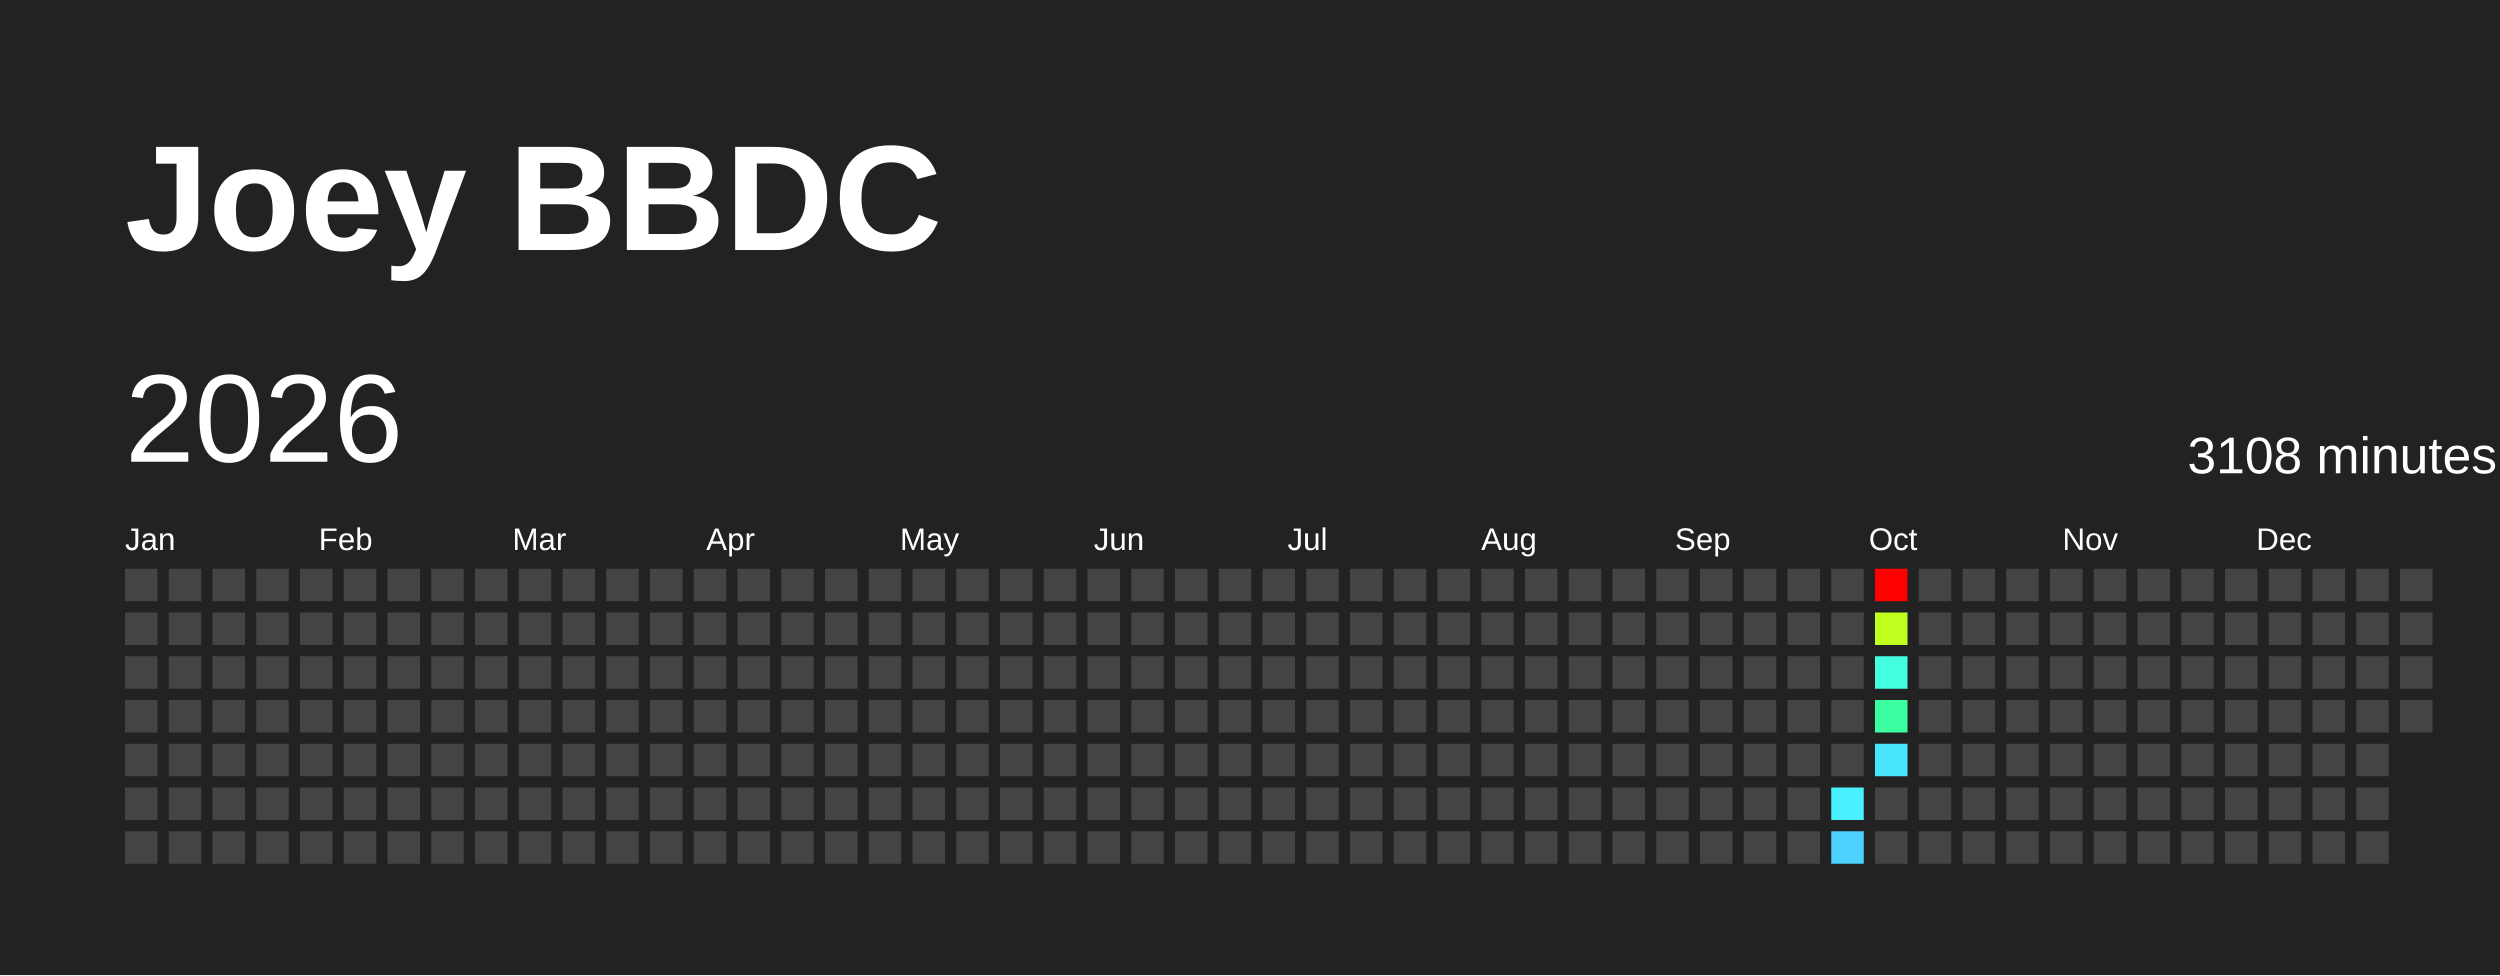
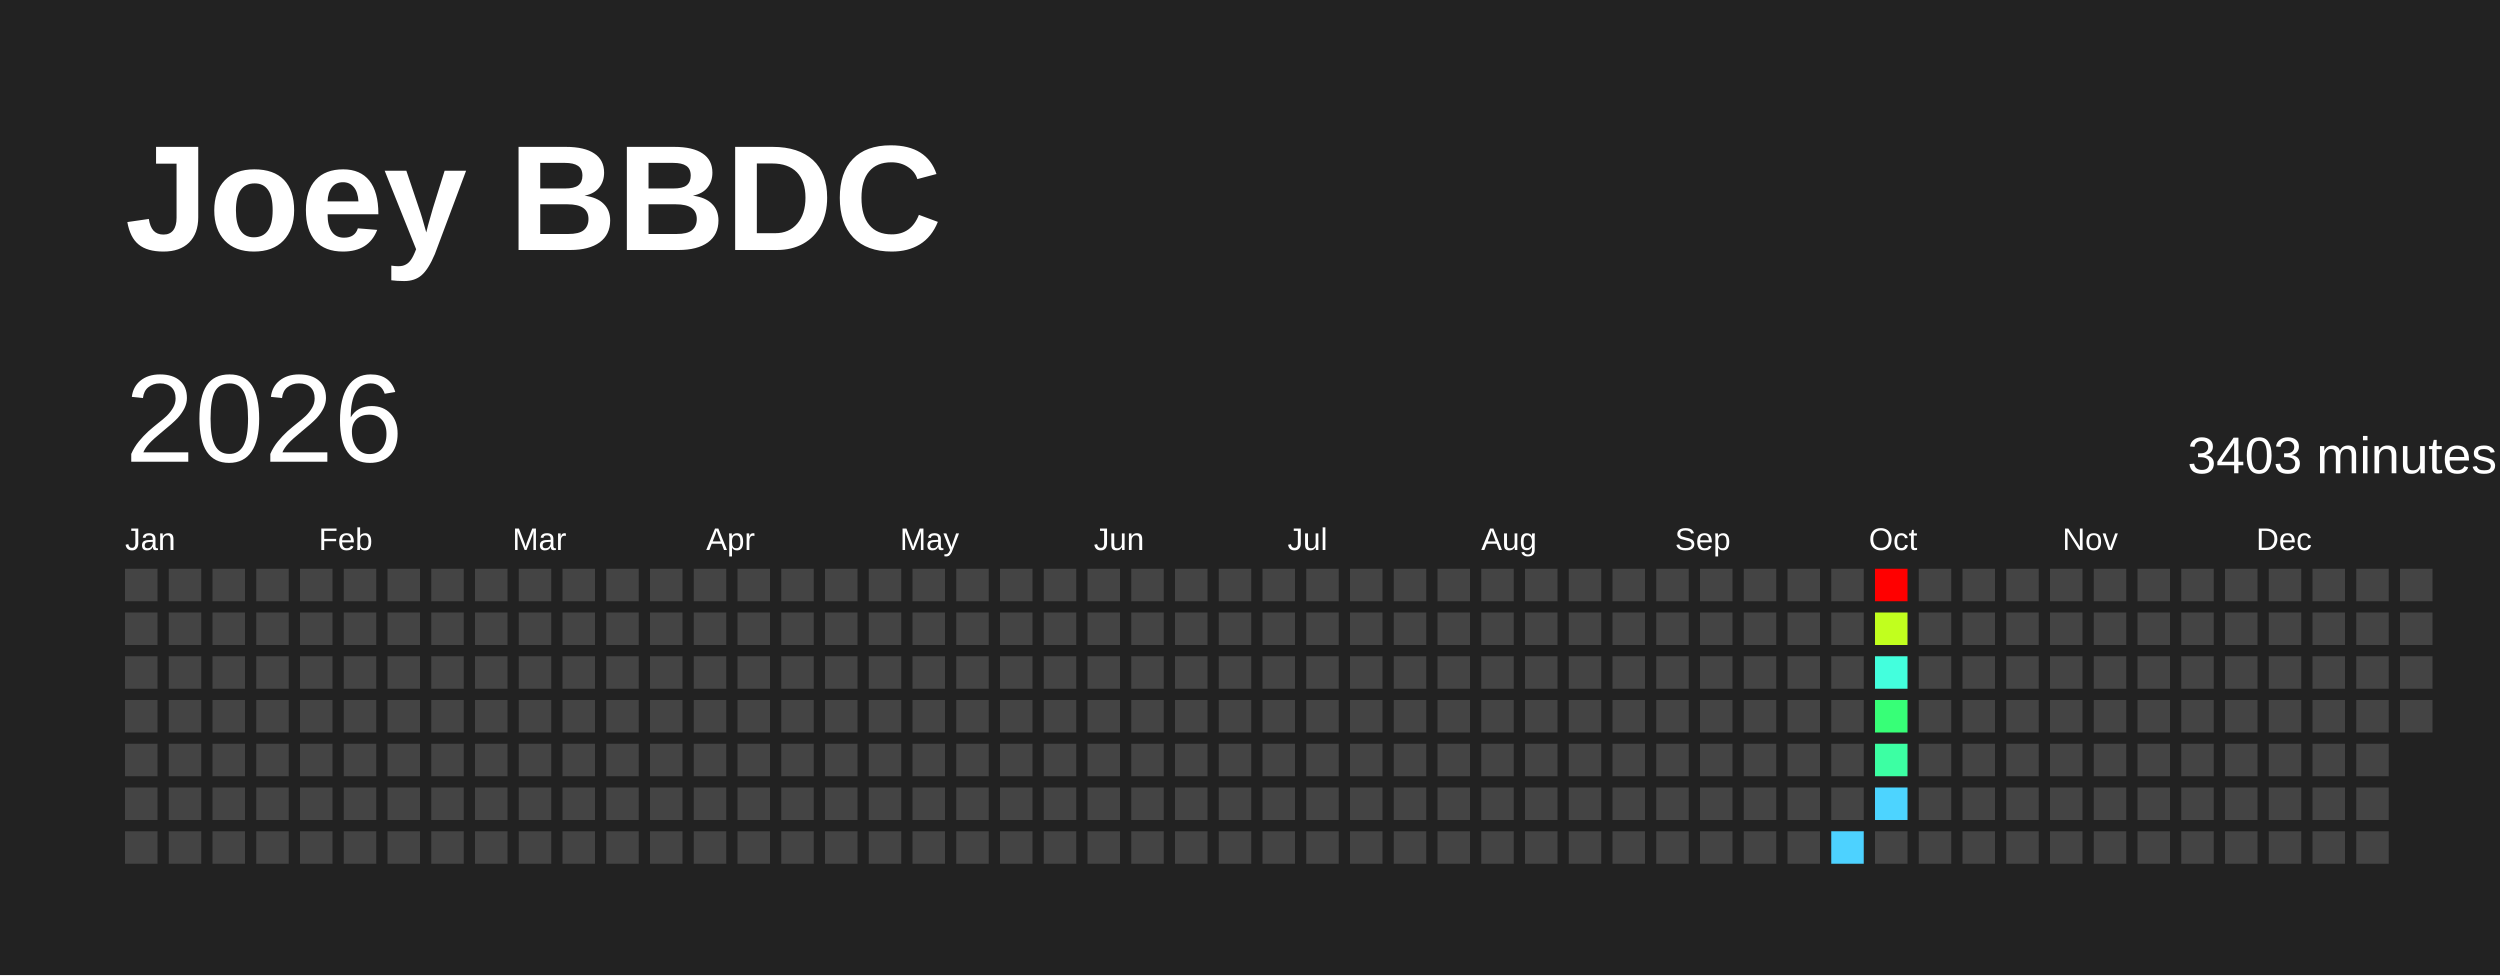
<svg xmlns="http://www.w3.org/2000/svg" baseProfile="full" height="78mm" version="1.1" viewBox="0,0,200,78" width="200mm">
  <defs />
  <rect fill="#222222" height="78" width="200" x="0" y="0" />
  <text fill="#FFFFFF" style="font-size:12px; font-family:Arial; font-weight:bold;" x="10" y="20">Joey BBDC</text>
  <text dominant-baseline="hanging" fill="#FFFFFF" style="font-size:10.0px; font-family:Arial;" x="10" y="30">2026</text>
-   <text dominant-baseline="hanging" fill="#FFFFFF" style="font-size:4.125px; font-family:Arial;" x="175" y="35">3108 minutes</text>
+   <text dominant-baseline="hanging" fill="#FFFFFF" style="font-size:4.125px; font-family:Arial;" x="175" y="35">3403 minutes</text>
  <text fill="#FFFFFF" style="font-size:2.5px; font-family:Arial" x="10.0" y="44">Jan</text>
  <text fill="#FFFFFF" style="font-size:2.5px; font-family:Arial" x="25.5" y="44">Feb</text>
  <text fill="#FFFFFF" style="font-size:2.5px; font-family:Arial" x="41.0" y="44">Mar</text>
  <text fill="#FFFFFF" style="font-size:2.5px; font-family:Arial" x="56.5" y="44">Apr</text>
  <text fill="#FFFFFF" style="font-size:2.5px; font-family:Arial" x="72.0" y="44">May</text>
  <text fill="#FFFFFF" style="font-size:2.5px; font-family:Arial" x="87.5" y="44">Jun</text>
  <text fill="#FFFFFF" style="font-size:2.5px; font-family:Arial" x="103.0" y="44">Jul</text>
  <text fill="#FFFFFF" style="font-size:2.5px; font-family:Arial" x="118.5" y="44">Aug</text>
  <text fill="#FFFFFF" style="font-size:2.5px; font-family:Arial" x="134.0" y="44">Sep</text>
  <text fill="#FFFFFF" style="font-size:2.5px; font-family:Arial" x="149.5" y="44">Oct</text>
  <text fill="#FFFFFF" style="font-size:2.5px; font-family:Arial" x="165.0" y="44">Nov</text>
  <text fill="#FFFFFF" style="font-size:2.5px; font-family:Arial" x="180.5" y="44">Dec</text>
  <rect fill="#444444" height="2.6" width="2.6" x="10.0" y="45.5" />
  <rect fill="#444444" height="2.6" width="2.6" x="10.0" y="49.0" />
  <rect fill="#444444" height="2.6" width="2.6" x="10.0" y="52.5" />
  <rect fill="#444444" height="2.6" width="2.6" x="10.0" y="56.0" />
  <rect fill="#444444" height="2.6" width="2.6" x="10.0" y="59.5" />
  <rect fill="#444444" height="2.6" width="2.6" x="10.0" y="63.0" />
  <rect fill="#444444" height="2.6" width="2.6" x="10.0" y="66.5" />
  <rect fill="#444444" height="2.6" width="2.6" x="13.5" y="45.5" />
  <rect fill="#444444" height="2.6" width="2.6" x="13.5" y="49.0" />
  <rect fill="#444444" height="2.6" width="2.6" x="13.5" y="52.5" />
  <rect fill="#444444" height="2.6" width="2.6" x="13.5" y="56.0" />
  <rect fill="#444444" height="2.6" width="2.6" x="13.5" y="59.5" />
  <rect fill="#444444" height="2.6" width="2.6" x="13.5" y="63.0" />
  <rect fill="#444444" height="2.6" width="2.6" x="13.5" y="66.5" />
  <rect fill="#444444" height="2.6" width="2.6" x="17.0" y="45.5" />
  <rect fill="#444444" height="2.6" width="2.6" x="17.0" y="49.0" />
  <rect fill="#444444" height="2.6" width="2.6" x="17.0" y="52.5" />
  <rect fill="#444444" height="2.6" width="2.6" x="17.0" y="56.0" />
  <rect fill="#444444" height="2.6" width="2.6" x="17.0" y="59.5" />
  <rect fill="#444444" height="2.6" width="2.6" x="17.0" y="63.0" />
  <rect fill="#444444" height="2.6" width="2.6" x="17.0" y="66.5" />
  <rect fill="#444444" height="2.6" width="2.6" x="20.5" y="45.5" />
  <rect fill="#444444" height="2.6" width="2.6" x="20.5" y="49.0" />
  <rect fill="#444444" height="2.6" width="2.6" x="20.5" y="52.5" />
  <rect fill="#444444" height="2.6" width="2.6" x="20.5" y="56.0" />
  <rect fill="#444444" height="2.6" width="2.6" x="20.5" y="59.5" />
  <rect fill="#444444" height="2.6" width="2.6" x="20.5" y="63.0" />
  <rect fill="#444444" height="2.6" width="2.6" x="20.5" y="66.5" />
  <rect fill="#444444" height="2.6" width="2.6" x="24.0" y="45.5" />
  <rect fill="#444444" height="2.6" width="2.6" x="24.0" y="49.0" />
  <rect fill="#444444" height="2.6" width="2.6" x="24.0" y="52.5" />
  <rect fill="#444444" height="2.6" width="2.6" x="24.0" y="56.0" />
  <rect fill="#444444" height="2.6" width="2.6" x="24.0" y="59.5" />
  <rect fill="#444444" height="2.6" width="2.6" x="24.0" y="63.0" />
  <rect fill="#444444" height="2.6" width="2.6" x="24.0" y="66.5" />
  <rect fill="#444444" height="2.6" width="2.6" x="27.5" y="45.5" />
  <rect fill="#444444" height="2.6" width="2.6" x="27.5" y="49.0" />
  <rect fill="#444444" height="2.6" width="2.6" x="27.5" y="52.5" />
  <rect fill="#444444" height="2.6" width="2.6" x="27.5" y="56.0" />
  <rect fill="#444444" height="2.6" width="2.6" x="27.5" y="59.5" />
  <rect fill="#444444" height="2.6" width="2.6" x="27.5" y="63.0" />
  <rect fill="#444444" height="2.6" width="2.6" x="27.5" y="66.5" />
  <rect fill="#444444" height="2.6" width="2.6" x="31.0" y="45.5" />
  <rect fill="#444444" height="2.6" width="2.6" x="31.0" y="49.0" />
  <rect fill="#444444" height="2.6" width="2.6" x="31.0" y="52.5" />
  <rect fill="#444444" height="2.6" width="2.6" x="31.0" y="56.0" />
  <rect fill="#444444" height="2.6" width="2.6" x="31.0" y="59.5" />
  <rect fill="#444444" height="2.6" width="2.6" x="31.0" y="63.0" />
  <rect fill="#444444" height="2.6" width="2.6" x="31.0" y="66.5" />
  <rect fill="#444444" height="2.6" width="2.6" x="34.5" y="45.5" />
  <rect fill="#444444" height="2.6" width="2.6" x="34.5" y="49.0" />
  <rect fill="#444444" height="2.6" width="2.6" x="34.5" y="52.5" />
  <rect fill="#444444" height="2.6" width="2.6" x="34.5" y="56.0" />
  <rect fill="#444444" height="2.6" width="2.6" x="34.5" y="59.5" />
  <rect fill="#444444" height="2.6" width="2.6" x="34.5" y="63.0" />
  <rect fill="#444444" height="2.6" width="2.6" x="34.5" y="66.5" />
  <rect fill="#444444" height="2.6" width="2.6" x="38.0" y="45.5" />
  <rect fill="#444444" height="2.6" width="2.6" x="38.0" y="49.0" />
  <rect fill="#444444" height="2.6" width="2.6" x="38.0" y="52.5" />
  <rect fill="#444444" height="2.6" width="2.6" x="38.0" y="56.0" />
  <rect fill="#444444" height="2.6" width="2.6" x="38.0" y="59.5" />
  <rect fill="#444444" height="2.6" width="2.6" x="38.0" y="63.0" />
  <rect fill="#444444" height="2.6" width="2.6" x="38.0" y="66.5" />
  <rect fill="#444444" height="2.6" width="2.6" x="41.5" y="45.5" />
  <rect fill="#444444" height="2.6" width="2.6" x="41.5" y="49.0" />
  <rect fill="#444444" height="2.6" width="2.6" x="41.5" y="52.5" />
  <rect fill="#444444" height="2.6" width="2.6" x="41.5" y="56.0" />
  <rect fill="#444444" height="2.6" width="2.6" x="41.5" y="59.5" />
  <rect fill="#444444" height="2.6" width="2.6" x="41.5" y="63.0" />
  <rect fill="#444444" height="2.6" width="2.6" x="41.5" y="66.5" />
  <rect fill="#444444" height="2.6" width="2.6" x="45.0" y="45.5" />
  <rect fill="#444444" height="2.6" width="2.6" x="45.0" y="49.0" />
  <rect fill="#444444" height="2.6" width="2.6" x="45.0" y="52.5" />
  <rect fill="#444444" height="2.6" width="2.6" x="45.0" y="56.0" />
  <rect fill="#444444" height="2.6" width="2.6" x="45.0" y="59.5" />
  <rect fill="#444444" height="2.6" width="2.6" x="45.0" y="63.0" />
  <rect fill="#444444" height="2.6" width="2.6" x="45.0" y="66.5" />
  <rect fill="#444444" height="2.6" width="2.6" x="48.5" y="45.5" />
  <rect fill="#444444" height="2.6" width="2.6" x="48.5" y="49.0" />
  <rect fill="#444444" height="2.6" width="2.6" x="48.5" y="52.5" />
  <rect fill="#444444" height="2.6" width="2.6" x="48.5" y="56.0" />
  <rect fill="#444444" height="2.6" width="2.6" x="48.5" y="59.5" />
  <rect fill="#444444" height="2.6" width="2.6" x="48.5" y="63.0" />
  <rect fill="#444444" height="2.6" width="2.6" x="48.5" y="66.5" />
  <rect fill="#444444" height="2.6" width="2.6" x="52.0" y="45.5" />
  <rect fill="#444444" height="2.6" width="2.6" x="52.0" y="49.0" />
  <rect fill="#444444" height="2.6" width="2.6" x="52.0" y="52.5" />
  <rect fill="#444444" height="2.6" width="2.6" x="52.0" y="56.0" />
  <rect fill="#444444" height="2.6" width="2.6" x="52.0" y="59.5" />
  <rect fill="#444444" height="2.6" width="2.6" x="52.0" y="63.0" />
  <rect fill="#444444" height="2.6" width="2.6" x="52.0" y="66.5" />
  <rect fill="#444444" height="2.6" width="2.6" x="55.5" y="45.5" />
  <rect fill="#444444" height="2.6" width="2.6" x="55.5" y="49.0" />
  <rect fill="#444444" height="2.6" width="2.6" x="55.5" y="52.5" />
  <rect fill="#444444" height="2.6" width="2.6" x="55.5" y="56.0" />
  <rect fill="#444444" height="2.6" width="2.6" x="55.5" y="59.5" />
  <rect fill="#444444" height="2.6" width="2.6" x="55.5" y="63.0" />
  <rect fill="#444444" height="2.6" width="2.6" x="55.5" y="66.5" />
  <rect fill="#444444" height="2.6" width="2.6" x="59.0" y="45.5" />
  <rect fill="#444444" height="2.6" width="2.6" x="59.0" y="49.0" />
  <rect fill="#444444" height="2.6" width="2.6" x="59.0" y="52.5" />
  <rect fill="#444444" height="2.6" width="2.6" x="59.0" y="56.0" />
  <rect fill="#444444" height="2.6" width="2.6" x="59.0" y="59.5" />
  <rect fill="#444444" height="2.6" width="2.6" x="59.0" y="63.0" />
  <rect fill="#444444" height="2.6" width="2.6" x="59.0" y="66.5" />
  <rect fill="#444444" height="2.6" width="2.6" x="62.5" y="45.5" />
  <rect fill="#444444" height="2.6" width="2.6" x="62.5" y="49.0" />
  <rect fill="#444444" height="2.6" width="2.6" x="62.5" y="52.5" />
  <rect fill="#444444" height="2.6" width="2.6" x="62.5" y="56.0" />
  <rect fill="#444444" height="2.6" width="2.6" x="62.5" y="59.5" />
  <rect fill="#444444" height="2.6" width="2.6" x="62.5" y="63.0" />
  <rect fill="#444444" height="2.6" width="2.6" x="62.5" y="66.5" />
  <rect fill="#444444" height="2.6" width="2.6" x="66.0" y="45.5" />
  <rect fill="#444444" height="2.6" width="2.6" x="66.0" y="49.0" />
  <rect fill="#444444" height="2.6" width="2.6" x="66.0" y="52.5" />
  <rect fill="#444444" height="2.6" width="2.6" x="66.0" y="56.0" />
  <rect fill="#444444" height="2.6" width="2.6" x="66.0" y="59.5" />
  <rect fill="#444444" height="2.6" width="2.6" x="66.0" y="63.0" />
  <rect fill="#444444" height="2.6" width="2.6" x="66.0" y="66.5" />
  <rect fill="#444444" height="2.6" width="2.6" x="69.5" y="45.5" />
  <rect fill="#444444" height="2.6" width="2.6" x="69.5" y="49.0" />
  <rect fill="#444444" height="2.6" width="2.6" x="69.5" y="52.5" />
  <rect fill="#444444" height="2.6" width="2.6" x="69.5" y="56.0" />
  <rect fill="#444444" height="2.6" width="2.6" x="69.5" y="59.5" />
  <rect fill="#444444" height="2.6" width="2.6" x="69.5" y="63.0" />
  <rect fill="#444444" height="2.6" width="2.6" x="69.5" y="66.5" />
  <rect fill="#444444" height="2.6" width="2.6" x="73.0" y="45.5" />
  <rect fill="#444444" height="2.6" width="2.6" x="73.0" y="49.0" />
  <rect fill="#444444" height="2.6" width="2.6" x="73.0" y="52.5" />
  <rect fill="#444444" height="2.6" width="2.6" x="73.0" y="56.0" />
  <rect fill="#444444" height="2.6" width="2.6" x="73.0" y="59.5" />
  <rect fill="#444444" height="2.6" width="2.6" x="73.0" y="63.0" />
  <rect fill="#444444" height="2.6" width="2.6" x="73.0" y="66.5" />
  <rect fill="#444444" height="2.6" width="2.6" x="76.5" y="45.5" />
  <rect fill="#444444" height="2.6" width="2.6" x="76.5" y="49.0" />
  <rect fill="#444444" height="2.6" width="2.6" x="76.5" y="52.5" />
  <rect fill="#444444" height="2.6" width="2.6" x="76.5" y="56.0" />
  <rect fill="#444444" height="2.6" width="2.6" x="76.5" y="59.5" />
  <rect fill="#444444" height="2.6" width="2.6" x="76.5" y="63.0" />
  <rect fill="#444444" height="2.6" width="2.6" x="76.5" y="66.5" />
  <rect fill="#444444" height="2.6" width="2.6" x="80.0" y="45.5" />
  <rect fill="#444444" height="2.6" width="2.6" x="80.0" y="49.0" />
  <rect fill="#444444" height="2.6" width="2.6" x="80.0" y="52.5" />
  <rect fill="#444444" height="2.6" width="2.6" x="80.0" y="56.0" />
  <rect fill="#444444" height="2.6" width="2.6" x="80.0" y="59.5" />
  <rect fill="#444444" height="2.6" width="2.6" x="80.0" y="63.0" />
  <rect fill="#444444" height="2.6" width="2.6" x="80.0" y="66.5" />
  <rect fill="#444444" height="2.6" width="2.6" x="83.5" y="45.5" />
  <rect fill="#444444" height="2.6" width="2.6" x="83.5" y="49.0" />
  <rect fill="#444444" height="2.6" width="2.6" x="83.5" y="52.5" />
  <rect fill="#444444" height="2.6" width="2.6" x="83.5" y="56.0" />
  <rect fill="#444444" height="2.6" width="2.6" x="83.5" y="59.5" />
  <rect fill="#444444" height="2.6" width="2.6" x="83.5" y="63.0" />
  <rect fill="#444444" height="2.6" width="2.6" x="83.5" y="66.5" />
  <rect fill="#444444" height="2.6" width="2.6" x="87.0" y="45.5" />
  <rect fill="#444444" height="2.6" width="2.6" x="87.0" y="49.0" />
  <rect fill="#444444" height="2.6" width="2.6" x="87.0" y="52.5" />
  <rect fill="#444444" height="2.6" width="2.6" x="87.0" y="56.0" />
  <rect fill="#444444" height="2.6" width="2.6" x="87.0" y="59.5" />
  <rect fill="#444444" height="2.6" width="2.6" x="87.0" y="63.0" />
  <rect fill="#444444" height="2.6" width="2.6" x="87.0" y="66.5" />
  <rect fill="#444444" height="2.6" width="2.6" x="90.5" y="45.5" />
  <rect fill="#444444" height="2.6" width="2.6" x="90.5" y="49.0" />
  <rect fill="#444444" height="2.6" width="2.6" x="90.5" y="52.5" />
  <rect fill="#444444" height="2.6" width="2.6" x="90.5" y="56.0" />
  <rect fill="#444444" height="2.6" width="2.6" x="90.5" y="59.5" />
  <rect fill="#444444" height="2.6" width="2.6" x="90.5" y="63.0" />
  <rect fill="#444444" height="2.6" width="2.6" x="90.5" y="66.5" />
  <rect fill="#444444" height="2.6" width="2.6" x="94.0" y="45.5" />
  <rect fill="#444444" height="2.6" width="2.6" x="94.0" y="49.0" />
  <rect fill="#444444" height="2.6" width="2.6" x="94.0" y="52.5" />
  <rect fill="#444444" height="2.6" width="2.6" x="94.0" y="56.0" />
  <rect fill="#444444" height="2.6" width="2.6" x="94.0" y="59.5" />
  <rect fill="#444444" height="2.6" width="2.6" x="94.0" y="63.0" />
  <rect fill="#444444" height="2.6" width="2.6" x="94.0" y="66.5" />
  <rect fill="#444444" height="2.6" width="2.6" x="97.5" y="45.5" />
  <rect fill="#444444" height="2.6" width="2.6" x="97.5" y="49.0" />
  <rect fill="#444444" height="2.6" width="2.6" x="97.5" y="52.5" />
  <rect fill="#444444" height="2.6" width="2.6" x="97.5" y="56.0" />
  <rect fill="#444444" height="2.6" width="2.6" x="97.5" y="59.5" />
  <rect fill="#444444" height="2.6" width="2.6" x="97.5" y="63.0" />
  <rect fill="#444444" height="2.6" width="2.6" x="97.5" y="66.5" />
  <rect fill="#444444" height="2.6" width="2.6" x="101.0" y="45.5" />
  <rect fill="#444444" height="2.6" width="2.6" x="101.0" y="49.0" />
  <rect fill="#444444" height="2.6" width="2.6" x="101.0" y="52.5" />
  <rect fill="#444444" height="2.6" width="2.6" x="101.0" y="56.0" />
  <rect fill="#444444" height="2.6" width="2.6" x="101.0" y="59.5" />
  <rect fill="#444444" height="2.6" width="2.6" x="101.0" y="63.0" />
  <rect fill="#444444" height="2.6" width="2.6" x="101.0" y="66.5" />
  <rect fill="#444444" height="2.6" width="2.6" x="104.5" y="45.5" />
  <rect fill="#444444" height="2.6" width="2.6" x="104.5" y="49.0" />
  <rect fill="#444444" height="2.6" width="2.6" x="104.5" y="52.5" />
  <rect fill="#444444" height="2.6" width="2.6" x="104.5" y="56.0" />
  <rect fill="#444444" height="2.6" width="2.6" x="104.5" y="59.5" />
  <rect fill="#444444" height="2.6" width="2.6" x="104.5" y="63.0" />
  <rect fill="#444444" height="2.6" width="2.6" x="104.5" y="66.5" />
  <rect fill="#444444" height="2.6" width="2.6" x="108.0" y="45.5" />
  <rect fill="#444444" height="2.6" width="2.6" x="108.0" y="49.0" />
  <rect fill="#444444" height="2.6" width="2.6" x="108.0" y="52.5" />
  <rect fill="#444444" height="2.6" width="2.6" x="108.0" y="56.0" />
  <rect fill="#444444" height="2.6" width="2.6" x="108.0" y="59.5" />
  <rect fill="#444444" height="2.6" width="2.6" x="108.0" y="63.0" />
  <rect fill="#444444" height="2.6" width="2.6" x="108.0" y="66.5" />
  <rect fill="#444444" height="2.6" width="2.6" x="111.5" y="45.5" />
  <rect fill="#444444" height="2.6" width="2.6" x="111.5" y="49.0" />
  <rect fill="#444444" height="2.6" width="2.6" x="111.5" y="52.5" />
  <rect fill="#444444" height="2.6" width="2.6" x="111.5" y="56.0" />
  <rect fill="#444444" height="2.6" width="2.6" x="111.5" y="59.5" />
  <rect fill="#444444" height="2.6" width="2.6" x="111.5" y="63.0" />
  <rect fill="#444444" height="2.6" width="2.6" x="111.5" y="66.5" />
  <rect fill="#444444" height="2.6" width="2.6" x="115.0" y="45.5" />
  <rect fill="#444444" height="2.6" width="2.6" x="115.0" y="49.0" />
  <rect fill="#444444" height="2.6" width="2.6" x="115.0" y="52.5" />
  <rect fill="#444444" height="2.6" width="2.6" x="115.0" y="56.0" />
  <rect fill="#444444" height="2.6" width="2.6" x="115.0" y="59.5" />
  <rect fill="#444444" height="2.6" width="2.6" x="115.0" y="63.0" />
  <rect fill="#444444" height="2.6" width="2.6" x="115.0" y="66.5" />
  <rect fill="#444444" height="2.6" width="2.6" x="118.5" y="45.5" />
  <rect fill="#444444" height="2.6" width="2.6" x="118.5" y="49.0" />
  <rect fill="#444444" height="2.6" width="2.6" x="118.5" y="52.5" />
  <rect fill="#444444" height="2.6" width="2.6" x="118.5" y="56.0" />
  <rect fill="#444444" height="2.6" width="2.6" x="118.5" y="59.5" />
  <rect fill="#444444" height="2.6" width="2.6" x="118.5" y="63.0" />
  <rect fill="#444444" height="2.6" width="2.6" x="118.5" y="66.5" />
  <rect fill="#444444" height="2.6" width="2.6" x="122.0" y="45.5" />
  <rect fill="#444444" height="2.6" width="2.6" x="122.0" y="49.0" />
  <rect fill="#444444" height="2.6" width="2.6" x="122.0" y="52.5" />
  <rect fill="#444444" height="2.6" width="2.6" x="122.0" y="56.0" />
  <rect fill="#444444" height="2.6" width="2.6" x="122.0" y="59.5" />
  <rect fill="#444444" height="2.6" width="2.6" x="122.0" y="63.0" />
  <rect fill="#444444" height="2.6" width="2.6" x="122.0" y="66.5" />
  <rect fill="#444444" height="2.6" width="2.6" x="125.5" y="45.5" />
  <rect fill="#444444" height="2.6" width="2.6" x="125.5" y="49.0" />
  <rect fill="#444444" height="2.6" width="2.6" x="125.5" y="52.5" />
  <rect fill="#444444" height="2.6" width="2.6" x="125.5" y="56.0" />
  <rect fill="#444444" height="2.6" width="2.6" x="125.5" y="59.5" />
  <rect fill="#444444" height="2.6" width="2.6" x="125.5" y="63.0" />
  <rect fill="#444444" height="2.6" width="2.6" x="125.5" y="66.5" />
  <rect fill="#444444" height="2.6" width="2.6" x="129.0" y="45.5" />
  <rect fill="#444444" height="2.6" width="2.6" x="129.0" y="49.0" />
  <rect fill="#444444" height="2.6" width="2.6" x="129.0" y="52.5" />
  <rect fill="#444444" height="2.6" width="2.6" x="129.0" y="56.0" />
  <rect fill="#444444" height="2.6" width="2.6" x="129.0" y="59.5" />
  <rect fill="#444444" height="2.6" width="2.6" x="129.0" y="63.0" />
  <rect fill="#444444" height="2.6" width="2.6" x="129.0" y="66.5" />
  <rect fill="#444444" height="2.6" width="2.6" x="132.5" y="45.5" />
  <rect fill="#444444" height="2.6" width="2.6" x="132.5" y="49.0" />
  <rect fill="#444444" height="2.6" width="2.6" x="132.5" y="52.5" />
  <rect fill="#444444" height="2.6" width="2.6" x="132.5" y="56.0" />
  <rect fill="#444444" height="2.6" width="2.6" x="132.5" y="59.5" />
  <rect fill="#444444" height="2.6" width="2.6" x="132.5" y="63.0" />
  <rect fill="#444444" height="2.6" width="2.6" x="132.5" y="66.5" />
  <rect fill="#444444" height="2.6" width="2.6" x="136.0" y="45.5" />
  <rect fill="#444444" height="2.6" width="2.6" x="136.0" y="49.0" />
  <rect fill="#444444" height="2.6" width="2.6" x="136.0" y="52.5" />
  <rect fill="#444444" height="2.6" width="2.6" x="136.0" y="56.0" />
  <rect fill="#444444" height="2.6" width="2.6" x="136.0" y="59.5" />
  <rect fill="#444444" height="2.6" width="2.6" x="136.0" y="63.0" />
  <rect fill="#444444" height="2.6" width="2.6" x="136.0" y="66.5" />
  <rect fill="#444444" height="2.6" width="2.6" x="139.5" y="45.5" />
  <rect fill="#444444" height="2.6" width="2.6" x="139.5" y="49.0" />
  <rect fill="#444444" height="2.6" width="2.6" x="139.5" y="52.5" />
  <rect fill="#444444" height="2.6" width="2.6" x="139.5" y="56.0" />
  <rect fill="#444444" height="2.6" width="2.6" x="139.5" y="59.5" />
  <rect fill="#444444" height="2.6" width="2.6" x="139.5" y="63.0" />
  <rect fill="#444444" height="2.6" width="2.6" x="139.5" y="66.5" />
  <rect fill="#444444" height="2.6" width="2.6" x="143.0" y="45.5" />
  <rect fill="#444444" height="2.6" width="2.6" x="143.0" y="49.0" />
  <rect fill="#444444" height="2.6" width="2.6" x="143.0" y="52.5" />
  <rect fill="#444444" height="2.6" width="2.6" x="143.0" y="56.0" />
  <rect fill="#444444" height="2.6" width="2.6" x="143.0" y="59.5" />
  <rect fill="#444444" height="2.6" width="2.6" x="143.0" y="63.0" />
  <rect fill="#444444" height="2.6" width="2.6" x="143.0" y="66.5" />
  <rect fill="#444444" height="2.6" width="2.6" x="146.5" y="45.5" />
  <rect fill="#444444" height="2.6" width="2.6" x="146.5" y="49.0" />
  <rect fill="#444444" height="2.6" width="2.6" x="146.5" y="52.5" />
  <rect fill="#444444" height="2.6" width="2.6" x="146.5" y="56.0" />
  <rect fill="#444444" height="2.6" width="2.6" x="146.5" y="59.5" />
-   <rect fill="#49f0ff" height="2.6" width="2.6" x="146.5" y="63.0" />
+   <rect fill="#444444" height="2.6" width="2.6" x="146.5" y="63.0" />
  <rect fill="#4dd2ff" height="2.6" width="2.6" x="146.5" y="66.5" />
  <rect fill="red" height="2.6" width="2.6" x="150.0" y="45.5" />
  <rect fill="#c1ff1e" height="2.6" width="2.6" x="150.0" y="49.0" />
-   <rect fill="#43ffe0" height="2.6" width="2.6" x="150.0" y="52.5" />
-   <rect fill="#3cffa1" height="2.6" width="2.6" x="150.0" y="56.0" />
-   <rect fill="#4ae5ff" height="2.6" width="2.6" x="150.0" y="59.5" />
-   <rect fill="#444444" height="2.6" width="2.6" x="150.0" y="63.0" />
+   <rect fill="#43ffdd" height="2.6" width="2.6" x="150.0" y="52.5" />
+   <rect fill="#37ff77" height="2.6" width="2.6" x="150.0" y="56.0" />
+   <rect fill="#3cffa3" height="2.6" width="2.6" x="150.0" y="59.5" />
+   <rect fill="#4dd4ff" height="2.6" width="2.6" x="150.0" y="63.0" />
  <rect fill="#444444" height="2.6" width="2.6" x="150.0" y="66.5" />
  <rect fill="#444444" height="2.6" width="2.6" x="153.5" y="45.5" />
  <rect fill="#444444" height="2.6" width="2.6" x="153.5" y="49.0" />
  <rect fill="#444444" height="2.6" width="2.6" x="153.5" y="52.5" />
  <rect fill="#444444" height="2.6" width="2.6" x="153.5" y="56.0" />
  <rect fill="#444444" height="2.6" width="2.6" x="153.5" y="59.5" />
  <rect fill="#444444" height="2.6" width="2.6" x="153.5" y="63.0" />
  <rect fill="#444444" height="2.6" width="2.6" x="153.5" y="66.5" />
  <rect fill="#444444" height="2.6" width="2.6" x="157.0" y="45.5" />
  <rect fill="#444444" height="2.6" width="2.6" x="157.0" y="49.0" />
  <rect fill="#444444" height="2.6" width="2.6" x="157.0" y="52.5" />
  <rect fill="#444444" height="2.6" width="2.6" x="157.0" y="56.0" />
  <rect fill="#444444" height="2.6" width="2.6" x="157.0" y="59.5" />
  <rect fill="#444444" height="2.6" width="2.6" x="157.0" y="63.0" />
  <rect fill="#444444" height="2.6" width="2.6" x="157.0" y="66.5" />
  <rect fill="#444444" height="2.6" width="2.6" x="160.5" y="45.5" />
  <rect fill="#444444" height="2.6" width="2.6" x="160.5" y="49.0" />
  <rect fill="#444444" height="2.6" width="2.6" x="160.5" y="52.5" />
  <rect fill="#444444" height="2.6" width="2.6" x="160.5" y="56.0" />
  <rect fill="#444444" height="2.6" width="2.6" x="160.5" y="59.5" />
  <rect fill="#444444" height="2.6" width="2.6" x="160.5" y="63.0" />
  <rect fill="#444444" height="2.6" width="2.6" x="160.5" y="66.5" />
  <rect fill="#444444" height="2.6" width="2.6" x="164.0" y="45.5" />
  <rect fill="#444444" height="2.6" width="2.6" x="164.0" y="49.0" />
  <rect fill="#444444" height="2.6" width="2.6" x="164.0" y="52.5" />
  <rect fill="#444444" height="2.6" width="2.6" x="164.0" y="56.0" />
  <rect fill="#444444" height="2.6" width="2.6" x="164.0" y="59.5" />
  <rect fill="#444444" height="2.6" width="2.6" x="164.0" y="63.0" />
  <rect fill="#444444" height="2.6" width="2.6" x="164.0" y="66.5" />
  <rect fill="#444444" height="2.6" width="2.6" x="167.5" y="45.5" />
  <rect fill="#444444" height="2.6" width="2.6" x="167.5" y="49.0" />
  <rect fill="#444444" height="2.6" width="2.6" x="167.5" y="52.5" />
  <rect fill="#444444" height="2.6" width="2.6" x="167.5" y="56.0" />
  <rect fill="#444444" height="2.6" width="2.6" x="167.5" y="59.5" />
  <rect fill="#444444" height="2.6" width="2.6" x="167.5" y="63.0" />
  <rect fill="#444444" height="2.6" width="2.6" x="167.5" y="66.5" />
  <rect fill="#444444" height="2.6" width="2.6" x="171.0" y="45.5" />
  <rect fill="#444444" height="2.6" width="2.6" x="171.0" y="49.0" />
  <rect fill="#444444" height="2.6" width="2.6" x="171.0" y="52.5" />
  <rect fill="#444444" height="2.6" width="2.6" x="171.0" y="56.0" />
  <rect fill="#444444" height="2.6" width="2.6" x="171.0" y="59.5" />
  <rect fill="#444444" height="2.6" width="2.6" x="171.0" y="63.0" />
  <rect fill="#444444" height="2.6" width="2.6" x="171.0" y="66.5" />
  <rect fill="#444444" height="2.6" width="2.6" x="174.5" y="45.5" />
  <rect fill="#444444" height="2.6" width="2.6" x="174.5" y="49.0" />
  <rect fill="#444444" height="2.6" width="2.6" x="174.5" y="52.5" />
  <rect fill="#444444" height="2.6" width="2.6" x="174.5" y="56.0" />
  <rect fill="#444444" height="2.6" width="2.6" x="174.5" y="59.5" />
  <rect fill="#444444" height="2.6" width="2.6" x="174.5" y="63.0" />
  <rect fill="#444444" height="2.6" width="2.6" x="174.5" y="66.5" />
  <rect fill="#444444" height="2.6" width="2.6" x="178.0" y="45.5" />
  <rect fill="#444444" height="2.6" width="2.6" x="178.0" y="49.0" />
  <rect fill="#444444" height="2.6" width="2.6" x="178.0" y="52.5" />
  <rect fill="#444444" height="2.6" width="2.6" x="178.0" y="56.0" />
  <rect fill="#444444" height="2.6" width="2.6" x="178.0" y="59.5" />
  <rect fill="#444444" height="2.6" width="2.6" x="178.0" y="63.0" />
  <rect fill="#444444" height="2.6" width="2.6" x="178.0" y="66.5" />
  <rect fill="#444444" height="2.6" width="2.6" x="181.5" y="45.5" />
  <rect fill="#444444" height="2.6" width="2.6" x="181.5" y="49.0" />
  <rect fill="#444444" height="2.6" width="2.6" x="181.5" y="52.5" />
  <rect fill="#444444" height="2.6" width="2.6" x="181.5" y="56.0" />
  <rect fill="#444444" height="2.6" width="2.6" x="181.5" y="59.5" />
  <rect fill="#444444" height="2.6" width="2.6" x="181.5" y="63.0" />
  <rect fill="#444444" height="2.6" width="2.6" x="181.5" y="66.5" />
  <rect fill="#444444" height="2.6" width="2.6" x="185.0" y="45.5" />
  <rect fill="#444444" height="2.6" width="2.6" x="185.0" y="49.0" />
  <rect fill="#444444" height="2.6" width="2.6" x="185.0" y="52.5" />
  <rect fill="#444444" height="2.6" width="2.6" x="185.0" y="56.0" />
  <rect fill="#444444" height="2.6" width="2.6" x="185.0" y="59.5" />
  <rect fill="#444444" height="2.6" width="2.6" x="185.0" y="63.0" />
  <rect fill="#444444" height="2.6" width="2.6" x="185.0" y="66.5" />
  <rect fill="#444444" height="2.6" width="2.6" x="188.5" y="45.5" />
  <rect fill="#444444" height="2.6" width="2.6" x="188.5" y="49.0" />
  <rect fill="#444444" height="2.6" width="2.6" x="188.5" y="52.5" />
  <rect fill="#444444" height="2.6" width="2.6" x="188.5" y="56.0" />
  <rect fill="#444444" height="2.6" width="2.6" x="188.5" y="59.5" />
  <rect fill="#444444" height="2.6" width="2.6" x="188.5" y="63.0" />
  <rect fill="#444444" height="2.6" width="2.6" x="188.5" y="66.5" />
  <rect fill="#444444" height="2.6" width="2.6" x="192.0" y="45.5" />
  <rect fill="#444444" height="2.6" width="2.6" x="192.0" y="49.0" />
  <rect fill="#444444" height="2.6" width="2.6" x="192.0" y="52.5" />
  <rect fill="#444444" height="2.6" width="2.6" x="192.0" y="56.0" />
</svg>
